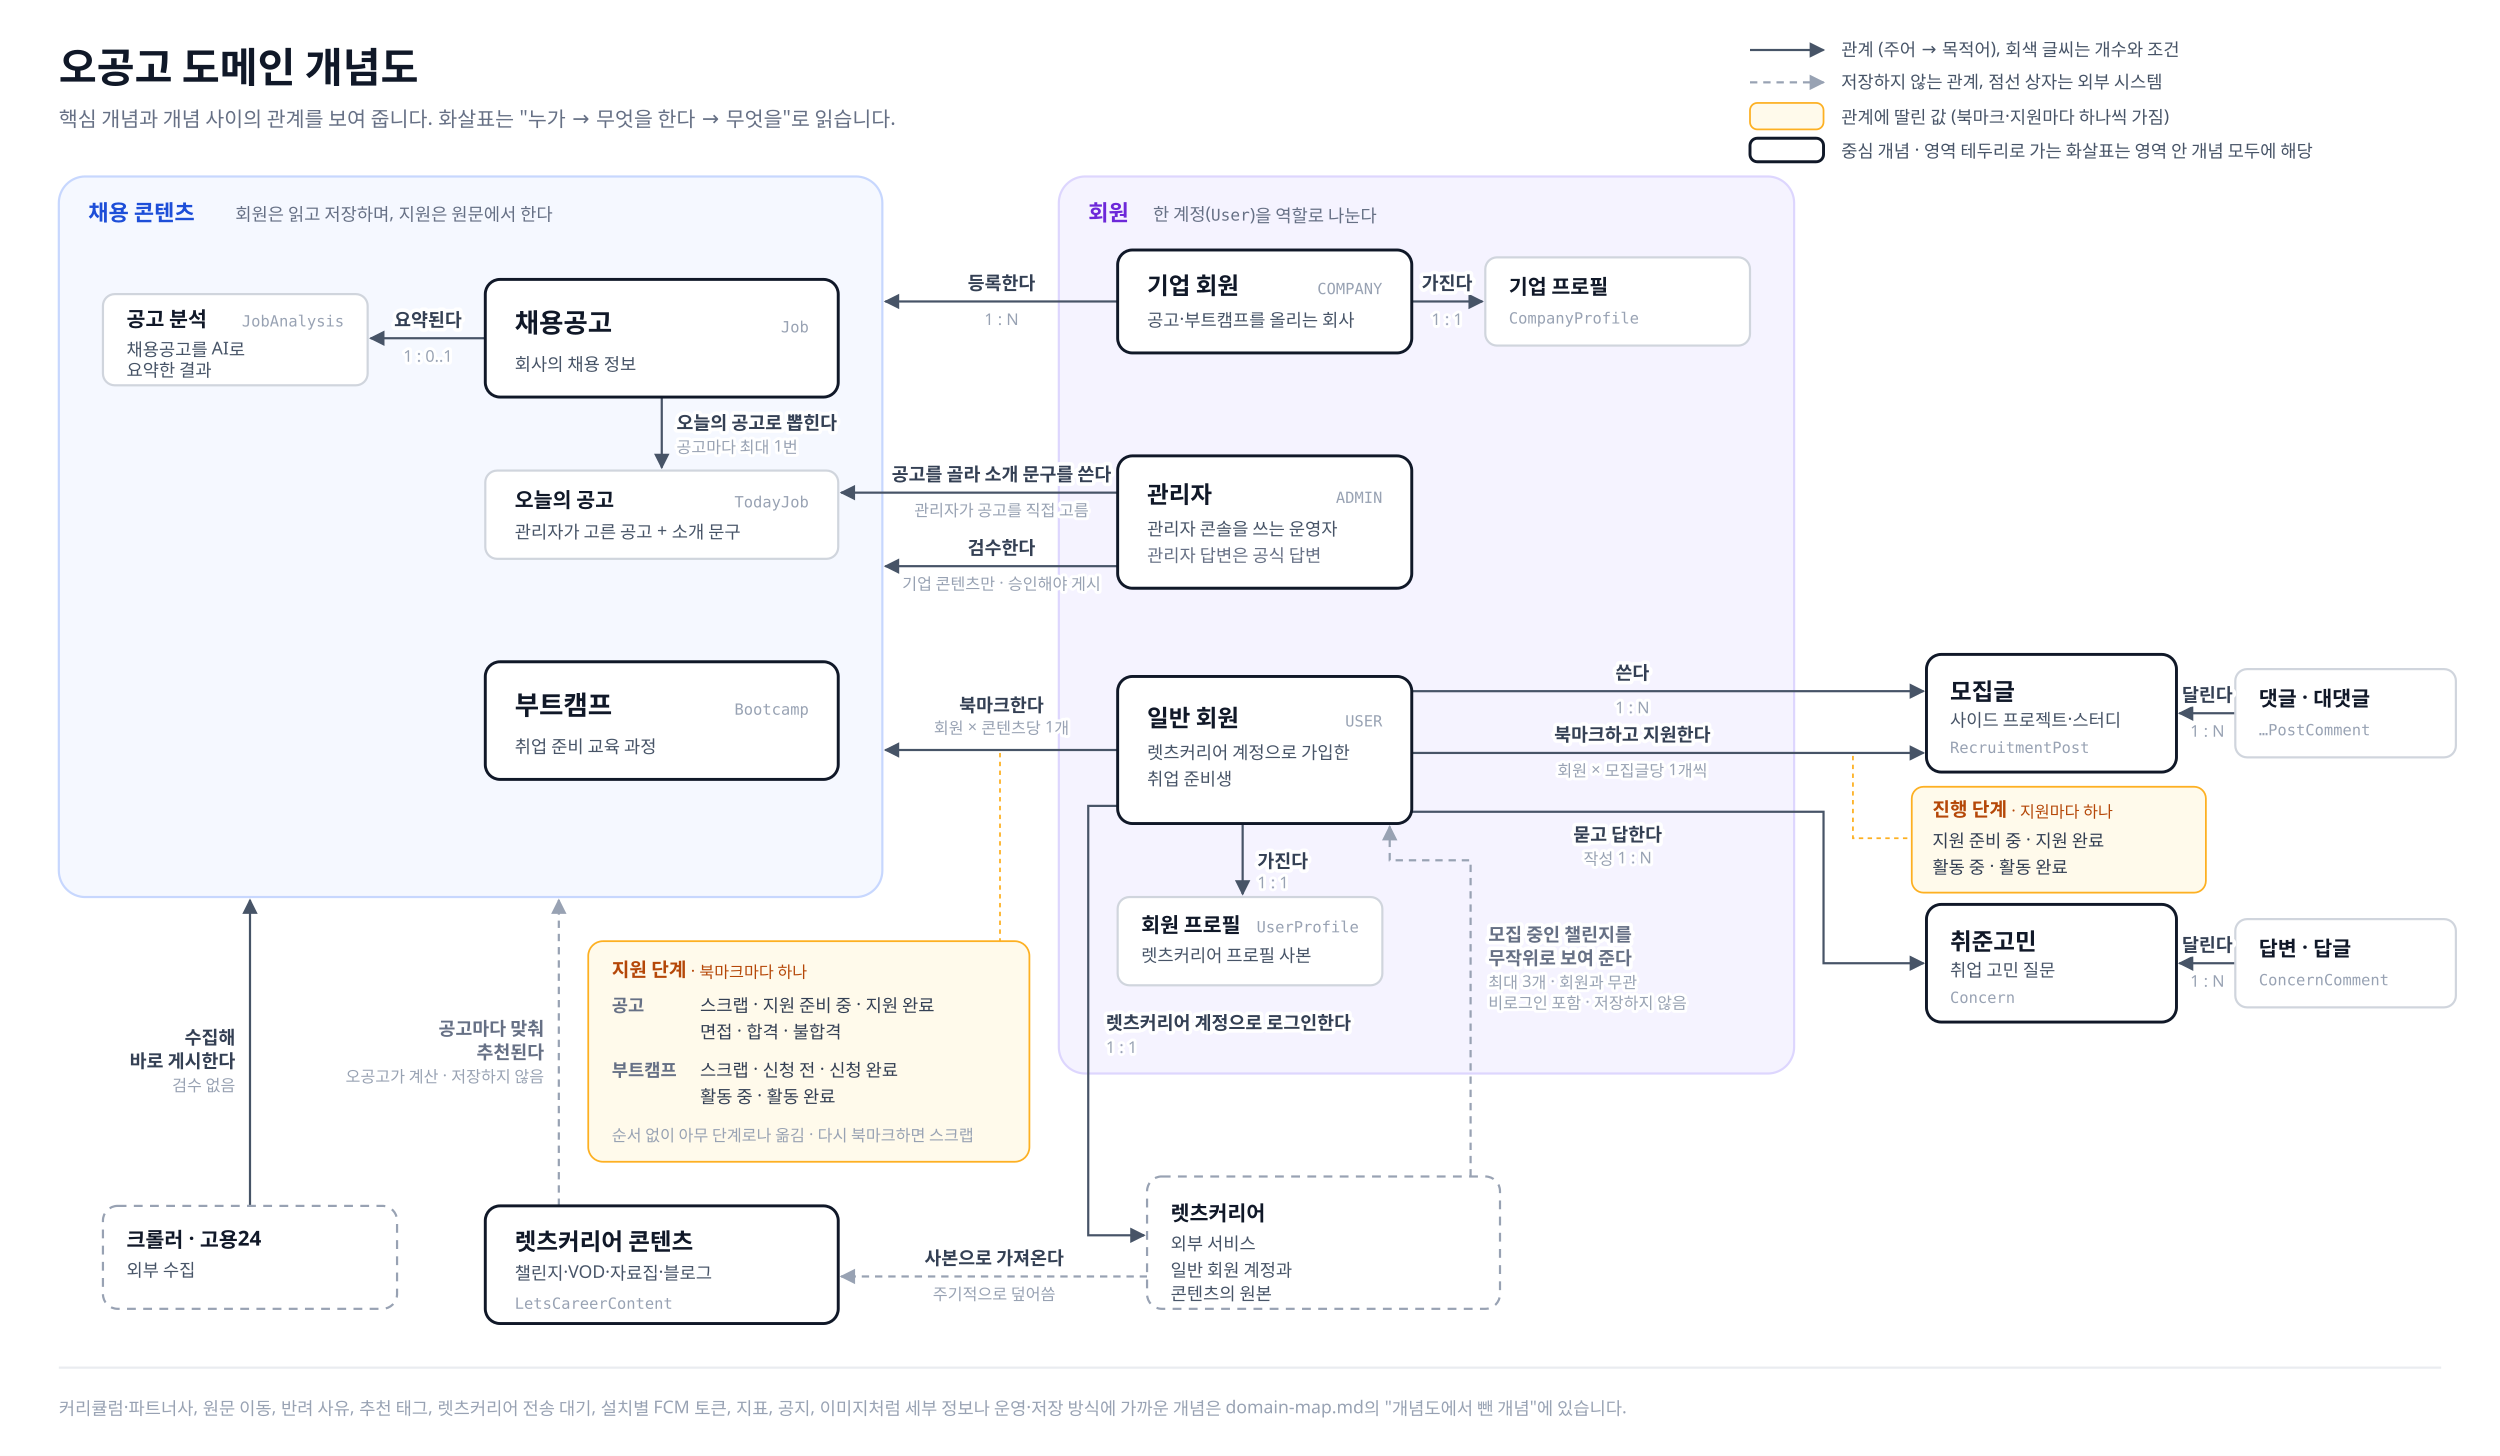
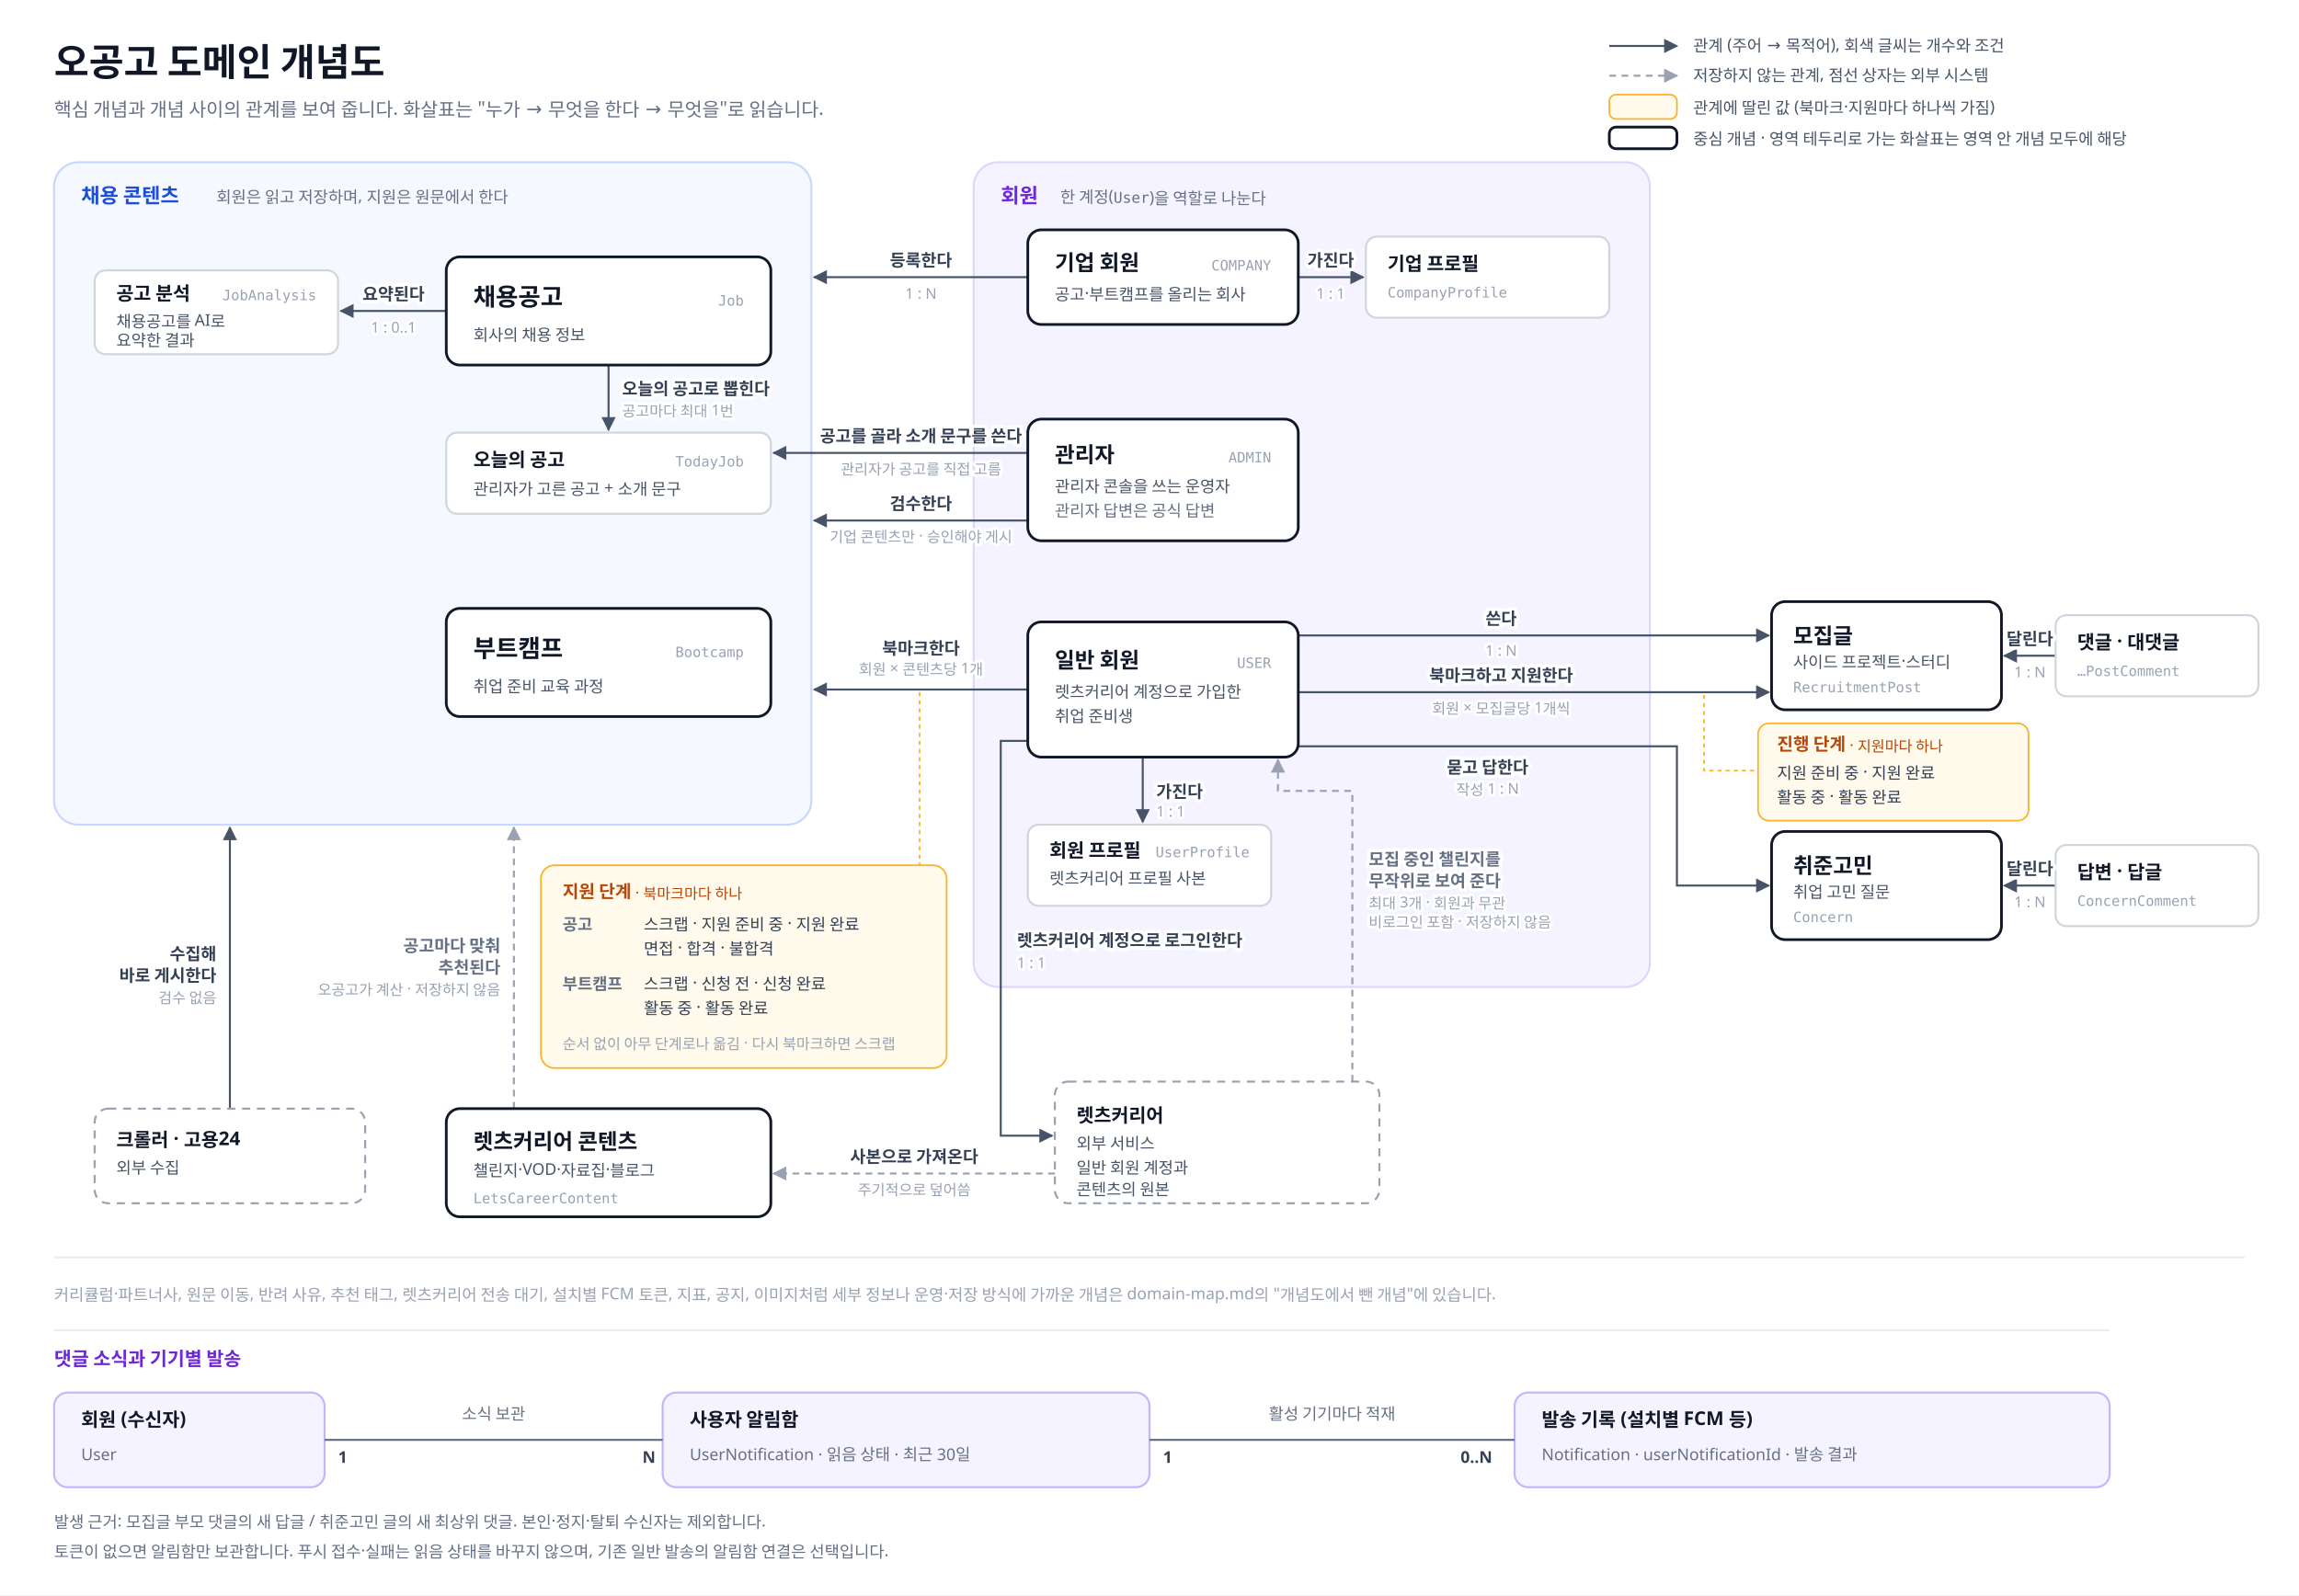
- <svg xmlns="http://www.w3.org/2000/svg" viewBox="0 0 1700 990" width="1700" height="990" role="img" aria-label="오공고 도메인 개념도: 기업 회원은 채용공고·부트캠프를 등록하고, 관리자는 기업 콘텐츠를 검수하고 오늘의 공고를 고르며, 일반 회원은 콘텐츠를 북마크하고 지원 단계를 관리하고 모집글·취준고민을 쓴다. 렛츠커리어 콘텐츠는 공고마다 맞춰 추천된다." font-family="Pretendard, 'Apple SD Gothic Neo', 'Noto Sans KR', 'Malgun Gothic', sans-serif">
+ <svg xmlns="http://www.w3.org/2000/svg" viewBox="0 0 1700 1180" width="1700" height="1180" role="img" aria-label="오공고 도메인 개념도: 기업 회원은 채용공고·부트캠프를 등록하고, 관리자는 기업 콘텐츠를 검수하고 오늘의 공고를 고르며, 일반 회원은 콘텐츠를 북마크하고 지원 단계를 관리하고 모집글·취준고민을 쓴다. 렛츠커리어 콘텐츠는 공고마다 맞춰 추천된다." font-family="Pretendard, 'Apple SD Gothic Neo', 'Noto Sans KR', 'Malgun Gothic', sans-serif">
  <defs>
    <marker id="arrow" viewBox="0 0 10 10" refX="9" refY="5" markerWidth="7" markerHeight="7" orient="auto-start-reverse">
      <path d="M0,0 L10,5 L0,10 z" fill="#475467" />
    </marker>
    <marker id="arrow-muted" viewBox="0 0 10 10" refX="9" refY="5" markerWidth="7" markerHeight="7" orient="auto-start-reverse">
      <path d="M0,0 L10,5 L0,10 z" fill="#98a2b3" />
    </marker>
  </defs>
-   <rect width="1700" height="990" fill="#ffffff" />
+   <rect width="1700" height="1180" fill="#ffffff" />
  <text x="40" y="56" font-size="28" font-weight="800" fill="#101828">오공고 도메인 개념도</text>
  <text x="40" y="86" font-size="14" fill="#667085">핵심 개념과 개념 사이의 관계를 보여 줍니다. 화살표는 "누가 → 무엇을 한다 → 무엇을"로 읽습니다.</text>
  <g font-size="12" fill="#475467">
    <line x1="1190" y1="34" x2="1240" y2="34" stroke="#475467" stroke-width="1.5" marker-end="url(#arrow)" />
    <text x="1252" y="38">관계 (주어 → 목적어), 회색 글씨는 개수와 조건</text>
    <line x1="1190" y1="56" x2="1240" y2="56" stroke="#98a2b3" stroke-width="1.5" stroke-dasharray="5 4" marker-end="url(#arrow-muted)" />
    <text x="1252" y="60">저장하지 않는 관계, 점선 상자는 외부 시스템</text>
    <rect x="1190" y="70" width="50" height="18" rx="5" fill="#fffaeb" stroke="#fdb022" stroke-width="1.2" />
    <text x="1252" y="84">관계에 딸린 값 (북마크·지원마다 하나씩 가짐)</text>
    <rect x="1190" y="94" width="50" height="16" rx="5" fill="#ffffff" stroke="#101828" stroke-width="2" />
    <text x="1252" y="107">중심 개념 · 영역 테두리로 가는 화살표는 영역 안 개념 모두에 해당</text>
  </g>
  <rect x="40" y="120" width="560" height="490" rx="18" fill="#f5f8ff" stroke="#c7d7fe" stroke-width="1.5" />
  <text x="60" y="150" font-size="15" font-weight="800" fill="#1d4ed8">채용 콘텐츠</text>
  <text x="160" y="150" font-size="12" fill="#667085">회원은 읽고 저장하며, 지원은 원문에서 한다</text>
  <rect x="720" y="120" width="500" height="610" rx="18" fill="#f5f3ff" stroke="#ddd6fe" stroke-width="1.5" />
  <text x="740" y="150" font-size="15" font-weight="800" fill="#6d28d9">회원</text>
  <text x="784" y="150" font-size="12" fill="#667085">한 계정(<tspan font-family="'SF Mono', Menlo, Consolas, monospace" font-size="11">User</tspan>)을 역할로 나눈다</text>
  <g fill="none" stroke="#475467" stroke-width="1.5">
    <line x1="330" y1="230" x2="252" y2="230" marker-end="url(#arrow)" />
    <line x1="450" y1="270" x2="450" y2="318" marker-end="url(#arrow)" />
    <line x1="760" y1="205" x2="602" y2="205" marker-end="url(#arrow)" />
    <line x1="760" y1="335" x2="572" y2="335" marker-end="url(#arrow)" />
    <line x1="760" y1="385" x2="602" y2="385" marker-end="url(#arrow)" />
    <line x1="760" y1="510" x2="602" y2="510" marker-end="url(#arrow)" />
    <line x1="960" y1="205" x2="1008" y2="205" marker-end="url(#arrow)" />
    <line x1="845" y1="560" x2="845" y2="608" marker-end="url(#arrow)" />
    <line x1="960" y1="470" x2="1308" y2="470" marker-end="url(#arrow)" />
    <line x1="960" y1="512" x2="1308" y2="512" marker-end="url(#arrow)" />
    <path d="M960,552 H1240 V655 H1308" marker-end="url(#arrow)" />
    <line x1="1520" y1="485" x2="1482" y2="485" marker-end="url(#arrow)" />
    <line x1="1520" y1="655" x2="1482" y2="655" marker-end="url(#arrow)" />
    <line x1="170" y1="820" x2="170" y2="612" marker-end="url(#arrow)" />
    <path d="M760,548 H740 V840 H778" marker-end="url(#arrow)" />
  </g>
  <g fill="none" stroke="#98a2b3" stroke-width="1.5" stroke-dasharray="5 4">
    <line x1="380" y1="820" x2="380" y2="612" marker-end="url(#arrow-muted)" />
    <path d="M1000,800 V585 H945 V562" marker-end="url(#arrow-muted)" />
    <line x1="780" y1="868" x2="572" y2="868" marker-end="url(#arrow-muted)" />
  </g>
  <g fill="none" stroke="#fdb022" stroke-width="1.2" stroke-dasharray="3 3">
    <line x1="680" y1="512" x2="680" y2="640" />
    <path d="M1260,514 V570 H1300" />
  </g>
  <g fill="#ffffff" stroke="#d0d5dd" stroke-width="1.5">
    <rect x="70" y="200" width="180" height="62" rx="8" />
    <rect x="330" y="320" width="240" height="60" rx="8" />
    <rect x="1010" y="175" width="180" height="60" rx="8" />
    <rect x="760" y="610" width="180" height="60" rx="8" />
    <rect x="1520" y="455" width="150" height="60" rx="8" />
    <rect x="1520" y="625" width="150" height="60" rx="8" />
  </g>
  <g fill="#ffffff" stroke="#101828" stroke-width="2">
    <rect x="330" y="190" width="240" height="80" rx="10" />
    <rect x="330" y="450" width="240" height="80" rx="10" />
    <rect x="760" y="170" width="200" height="70" rx="10" />
    <rect x="760" y="310" width="200" height="90" rx="10" />
    <rect x="760" y="460" width="200" height="100" rx="10" />
    <rect x="1310" y="445" width="170" height="80" rx="10" />
    <rect x="1310" y="615" width="170" height="80" rx="10" />
    <rect x="330" y="820" width="240" height="80" rx="10" />
  </g>
  <g fill="#ffffff" stroke="#98a2b3" stroke-width="1.5" stroke-dasharray="6 5">
    <rect x="70" y="820" width="200" height="70" rx="10" />
    <rect x="780" y="800" width="240" height="90" rx="10" />
  </g>
  <g fill="#fffaeb" stroke="#fdb022" stroke-width="1.2">
    <rect x="400" y="640" width="300" height="150" rx="10" />
    <rect x="1300" y="535" width="200" height="72" rx="8" />
  </g>
  <g font-weight="700" fill="#101828">
    <text x="350" y="226" font-size="18">채용공고</text>
    <text x="350" y="486" font-size="18">부트캠프</text>
    <text x="780" y="200" font-size="16">기업 회원</text>
    <text x="780" y="342" font-size="16">관리자</text>
    <text x="780" y="494" font-size="16">일반 회원</text>
    <text x="1326" y="476" font-size="16">모집글</text>
    <text x="1326" y="646" font-size="16">취준고민</text>
    <text x="350" y="850" font-size="16">렛츠커리어 콘텐츠</text>
    <g font-size="14">
      <text x="86" y="222">공고 분석</text>
      <text x="350" y="345">오늘의 공고</text>
      <text x="1026" y="200">기업 프로필</text>
      <text x="776" y="634">회원 프로필</text>
      <text x="1536" y="480">댓글 · 대댓글</text>
      <text x="1536" y="650">답변 · 답글</text>
      <text x="86" y="848">크롤러 · 고용24</text>
      <text x="796" y="830">렛츠커리어</text>
    </g>
  </g>
  <g font-family="'SF Mono', Menlo, Consolas, monospace" font-size="10.5" fill="#98a2b3">
    <text x="550" y="226" text-anchor="end">Job</text>
    <text x="550" y="486" text-anchor="end">Bootcamp</text>
    <text x="234" y="222" text-anchor="end">JobAnalysis</text>
    <text x="550" y="345" text-anchor="end">TodayJob</text>
    <text x="940" y="200" text-anchor="end">COMPANY</text>
    <text x="940" y="342" text-anchor="end">ADMIN</text>
    <text x="940" y="494" text-anchor="end">USER</text>
    <text x="1026" y="220">CompanyProfile</text>
    <text x="924" y="634" text-anchor="end">UserProfile</text>
    <text x="1326" y="512">RecruitmentPost</text>
    <text x="1326" y="682">Concern</text>
    <text x="1536" y="500">…PostComment</text>
    <text x="1536" y="670">ConcernComment</text>
    <text x="350" y="890">LetsCareerContent</text>
  </g>
  <g font-size="12" fill="#475467">
    <text x="86" y="242">채용공고를 AI로</text>
    <text x="86" y="256">요약한 결과</text>
    <text x="350" y="252">회사의 채용 정보</text>
    <text x="350" y="512">취업 준비 교육 과정</text>
    <text x="350" y="366">관리자가 고른 공고 + 소개 문구</text>
    <text x="780" y="222">공고·부트캠프를 올리는 회사</text>
    <text x="780" y="364">관리자 콘솔을 쓰는 운영자</text>
    <text x="780" y="382" fill="#667085">관리자 답변은 공식 답변</text>
    <text x="780" y="516">렛츠커리어 계정으로 가입한</text>
    <text x="780" y="534">취업 준비생</text>
    <text x="776" y="654">렛츠커리어 프로필 사본</text>
    <text x="1326" y="494">사이드 프로젝트·스터디</text>
    <text x="1326" y="664">취업 고민 질문</text>
    <text x="350" y="870">챌린지·VOD·자료집·블로그</text>
    <text x="86" y="868">외부 수집</text>
    <text x="796" y="850">외부 서비스</text>
    <text x="796" y="868">일반 회원 계정과</text>
    <text x="796" y="884">콘텐츠의 원본</text>
  </g>
  <g font-size="12" fill="#344054">
    <text x="416" y="664" font-size="13" font-weight="800" fill="#b54708">지원 단계 <tspan font-size="11" font-weight="400" fill="#b54708">· 북마크마다 하나</tspan>
    </text>
    <text x="416" y="688" font-weight="700" fill="#667085">공고</text>
    <text x="476" y="688">스크랩 · 지원 준비 중 · 지원 완료</text>
    <text x="476" y="706">면접 · 합격 · 불합격</text>
    <text x="416" y="732" font-weight="700" fill="#667085">부트캠프</text>
    <text x="476" y="732">스크랩 · 신청 전 · 신청 완료</text>
    <text x="476" y="750">활동 중 · 활동 완료</text>
    <text x="416" y="776" font-size="11" fill="#98a2b3">순서 없이 아무 단계로나 옮김 · 다시 북마크하면 스크랩</text>
    <text x="1314" y="555" font-size="13" font-weight="800" fill="#b54708">진행 단계 <tspan font-size="11" font-weight="400" fill="#b54708">· 지원마다 하나</tspan>
    </text>
    <text x="1314" y="576">지원 준비 중 · 지원 완료</text>
    <text x="1314" y="594">활동 중 · 활동 완료</text>
  </g>
  <g font-size="12.5" font-weight="700" fill="#344054" text-anchor="middle" paint-order="stroke" stroke="#ffffff" stroke-width="5" stroke-linejoin="round">
    <text x="291" y="222">요약된다</text>
    <text x="681" y="197">등록한다</text>
    <text x="681" y="327">공고를 골라 소개 문구를 쓴다</text>
    <text x="681" y="377">검수한다</text>
    <text x="681" y="484">북마크한다</text>
    <text x="984" y="197">가진다</text>
    <text x="1110" y="462">쓴다</text>
    <text x="1110" y="504">북마크하고 지원한다</text>
    <text x="1100" y="572">묻고 답한다</text>
    <text x="1501" y="477">달린다</text>
    <text x="1501" y="647">달린다</text>
  </g>
  <g font-size="12.5" font-weight="700" fill="#344054" paint-order="stroke" stroke="#ffffff" stroke-width="5" stroke-linejoin="round">
    <text x="460" y="292">오늘의 공고로 뽑힌다</text>
    <text x="855" y="590">가진다</text>
    <text x="160" y="710" text-anchor="end">수집해</text>
    <text x="160" y="726" text-anchor="end">바로 게시한다</text>
    <text x="752" y="700">렛츠커리어 계정으로 로그인한다</text>
    <text x="676" y="860" text-anchor="middle">사본으로 가져온다</text>
  </g>
  <g font-size="12.5" font-weight="700" fill="#667085" paint-order="stroke" stroke="#ffffff" stroke-width="5" stroke-linejoin="round">
    <text x="370" y="704" text-anchor="end">공고마다 맞춰</text>
    <text x="370" y="720" text-anchor="end">추천된다</text>
    <text x="1012" y="640">모집 중인 챌린지를</text>
    <text x="1012" y="656">무작위로 보여 준다</text>
  </g>
  <g font-size="11" fill="#98a2b3" paint-order="stroke" stroke="#ffffff" stroke-width="4" stroke-linejoin="round">
    <text x="291" y="246" text-anchor="middle">1 : 0..1</text>
    <text x="460" y="308">공고마다 최대 1번</text>
    <text x="681" y="221" text-anchor="middle">1 : N</text>
    <text x="681" y="351" text-anchor="middle">관리자가 공고를 직접 고름</text>
    <text x="681" y="401" text-anchor="middle">기업 콘텐츠만 · 승인해야 게시</text>
    <text x="681" y="499" text-anchor="middle">회원 × 콘텐츠당 1개</text>
    <text x="984" y="221" text-anchor="middle">1 : 1</text>
    <text x="1110" y="485" text-anchor="middle">1 : N</text>
    <text x="1110" y="528" text-anchor="middle">회원 × 모집글당 1개씩</text>
    <text x="1100" y="588" text-anchor="middle">작성 1 : N</text>
    <text x="1501" y="501" text-anchor="middle">1 : N</text>
    <text x="1501" y="671" text-anchor="middle">1 : N</text>
    <text x="855" y="604">1 : 1</text>
    <text x="752" y="716">1 : 1</text>
    <text x="370" y="736" text-anchor="end">오공고가 계산 · 저장하지 않음</text>
    <text x="1012" y="672">최대 3개 · 회원과 무관</text>
    <text x="1012" y="686">비로그인 포함 · 저장하지 않음</text>
    <text x="160" y="742" text-anchor="end">검수 없음</text>
    <text x="676" y="884" text-anchor="middle">주기적으로 덮어씀</text>
  </g>
  <line x1="40" y1="930" x2="1660" y2="930" stroke="#eaecf0" stroke-width="1.5" />
  <text x="40" y="962" font-size="12" fill="#98a2b3">커리큘럼·파트너사, 원문 이동, 반려 사유, 추천 태그, 렛츠커리어 전송 대기, 설치별 FCM 토큰, 지표, 공지, 이미지처럼 세부 정보나 운영·저장 방식에 가까운 개념은 domain-map.md의 "개념도에서 뺀 개념"에 있습니다.</text>
+   <line x1="40" y1="984" x2="1560" y2="984" stroke="#eaecf0" stroke-width="1.5" />
+   <text x="40" y="1010" font-size="14" font-weight="800" fill="#6d28d9">댓글 소식과 기기별 발송</text>
+   <g fill="#f5f3ff" stroke="#c4b5fd" stroke-width="1.5">
+     <rect x="40" y="1030" width="200" height="70" rx="10" />
+     <rect x="490" y="1030" width="360" height="70" rx="10" />
+     <rect x="1120" y="1030" width="440" height="70" rx="10" />
+   </g>
+   <g fill="none" stroke="#667085" stroke-width="1.5">
+     <line x1="240" y1="1065" x2="490" y2="1065" />
+     <line x1="850" y1="1065" x2="1120" y2="1065" />
+   </g>
+   <g font-size="14" font-weight="700" fill="#101828">
+     <text x="60" y="1055">회원 (수신자)</text>
+     <text x="510" y="1055">사용자 알림함</text>
+     <text x="1140" y="1055">발송 기록 (설치별 FCM 등)</text>
+   </g>
+   <g font-size="12" fill="#667085">
+     <text x="60" y="1080">User</text>
+     <text x="510" y="1080">UserNotification · 읽음 상태 · 최근 30일</text>
+     <text x="1140" y="1080">Notification · userNotificationId · 발송 결과</text>
+     <text x="365" y="1050" text-anchor="middle">소식 보관</text>
+     <text x="985" y="1050" text-anchor="middle">활성 기기마다 적재</text>
+     <text x="40" y="1130">발생 근거: 모집글 부모 댓글의 새 답글 / 취준고민 글의 새 최상위 댓글. 본인·정지·탈퇴 수신자는 제외합니다.</text>
+     <text x="40" y="1152">토큰이 없으면 알림함만 보관합니다. 푸시 접수·실패는 읽음 상태를 바꾸지 않으며, 기존 일반 발송의 알림함 연결은 선택입니다.</text>
+   </g>
+   <g font-size="12" font-weight="800" fill="#344054">
+     <text x="250" y="1082">1</text>
+     <text x="475" y="1082">N</text>
+     <text x="860" y="1082">1</text>
+     <text x="1080" y="1082">0..N</text>
+   </g>
</svg>
